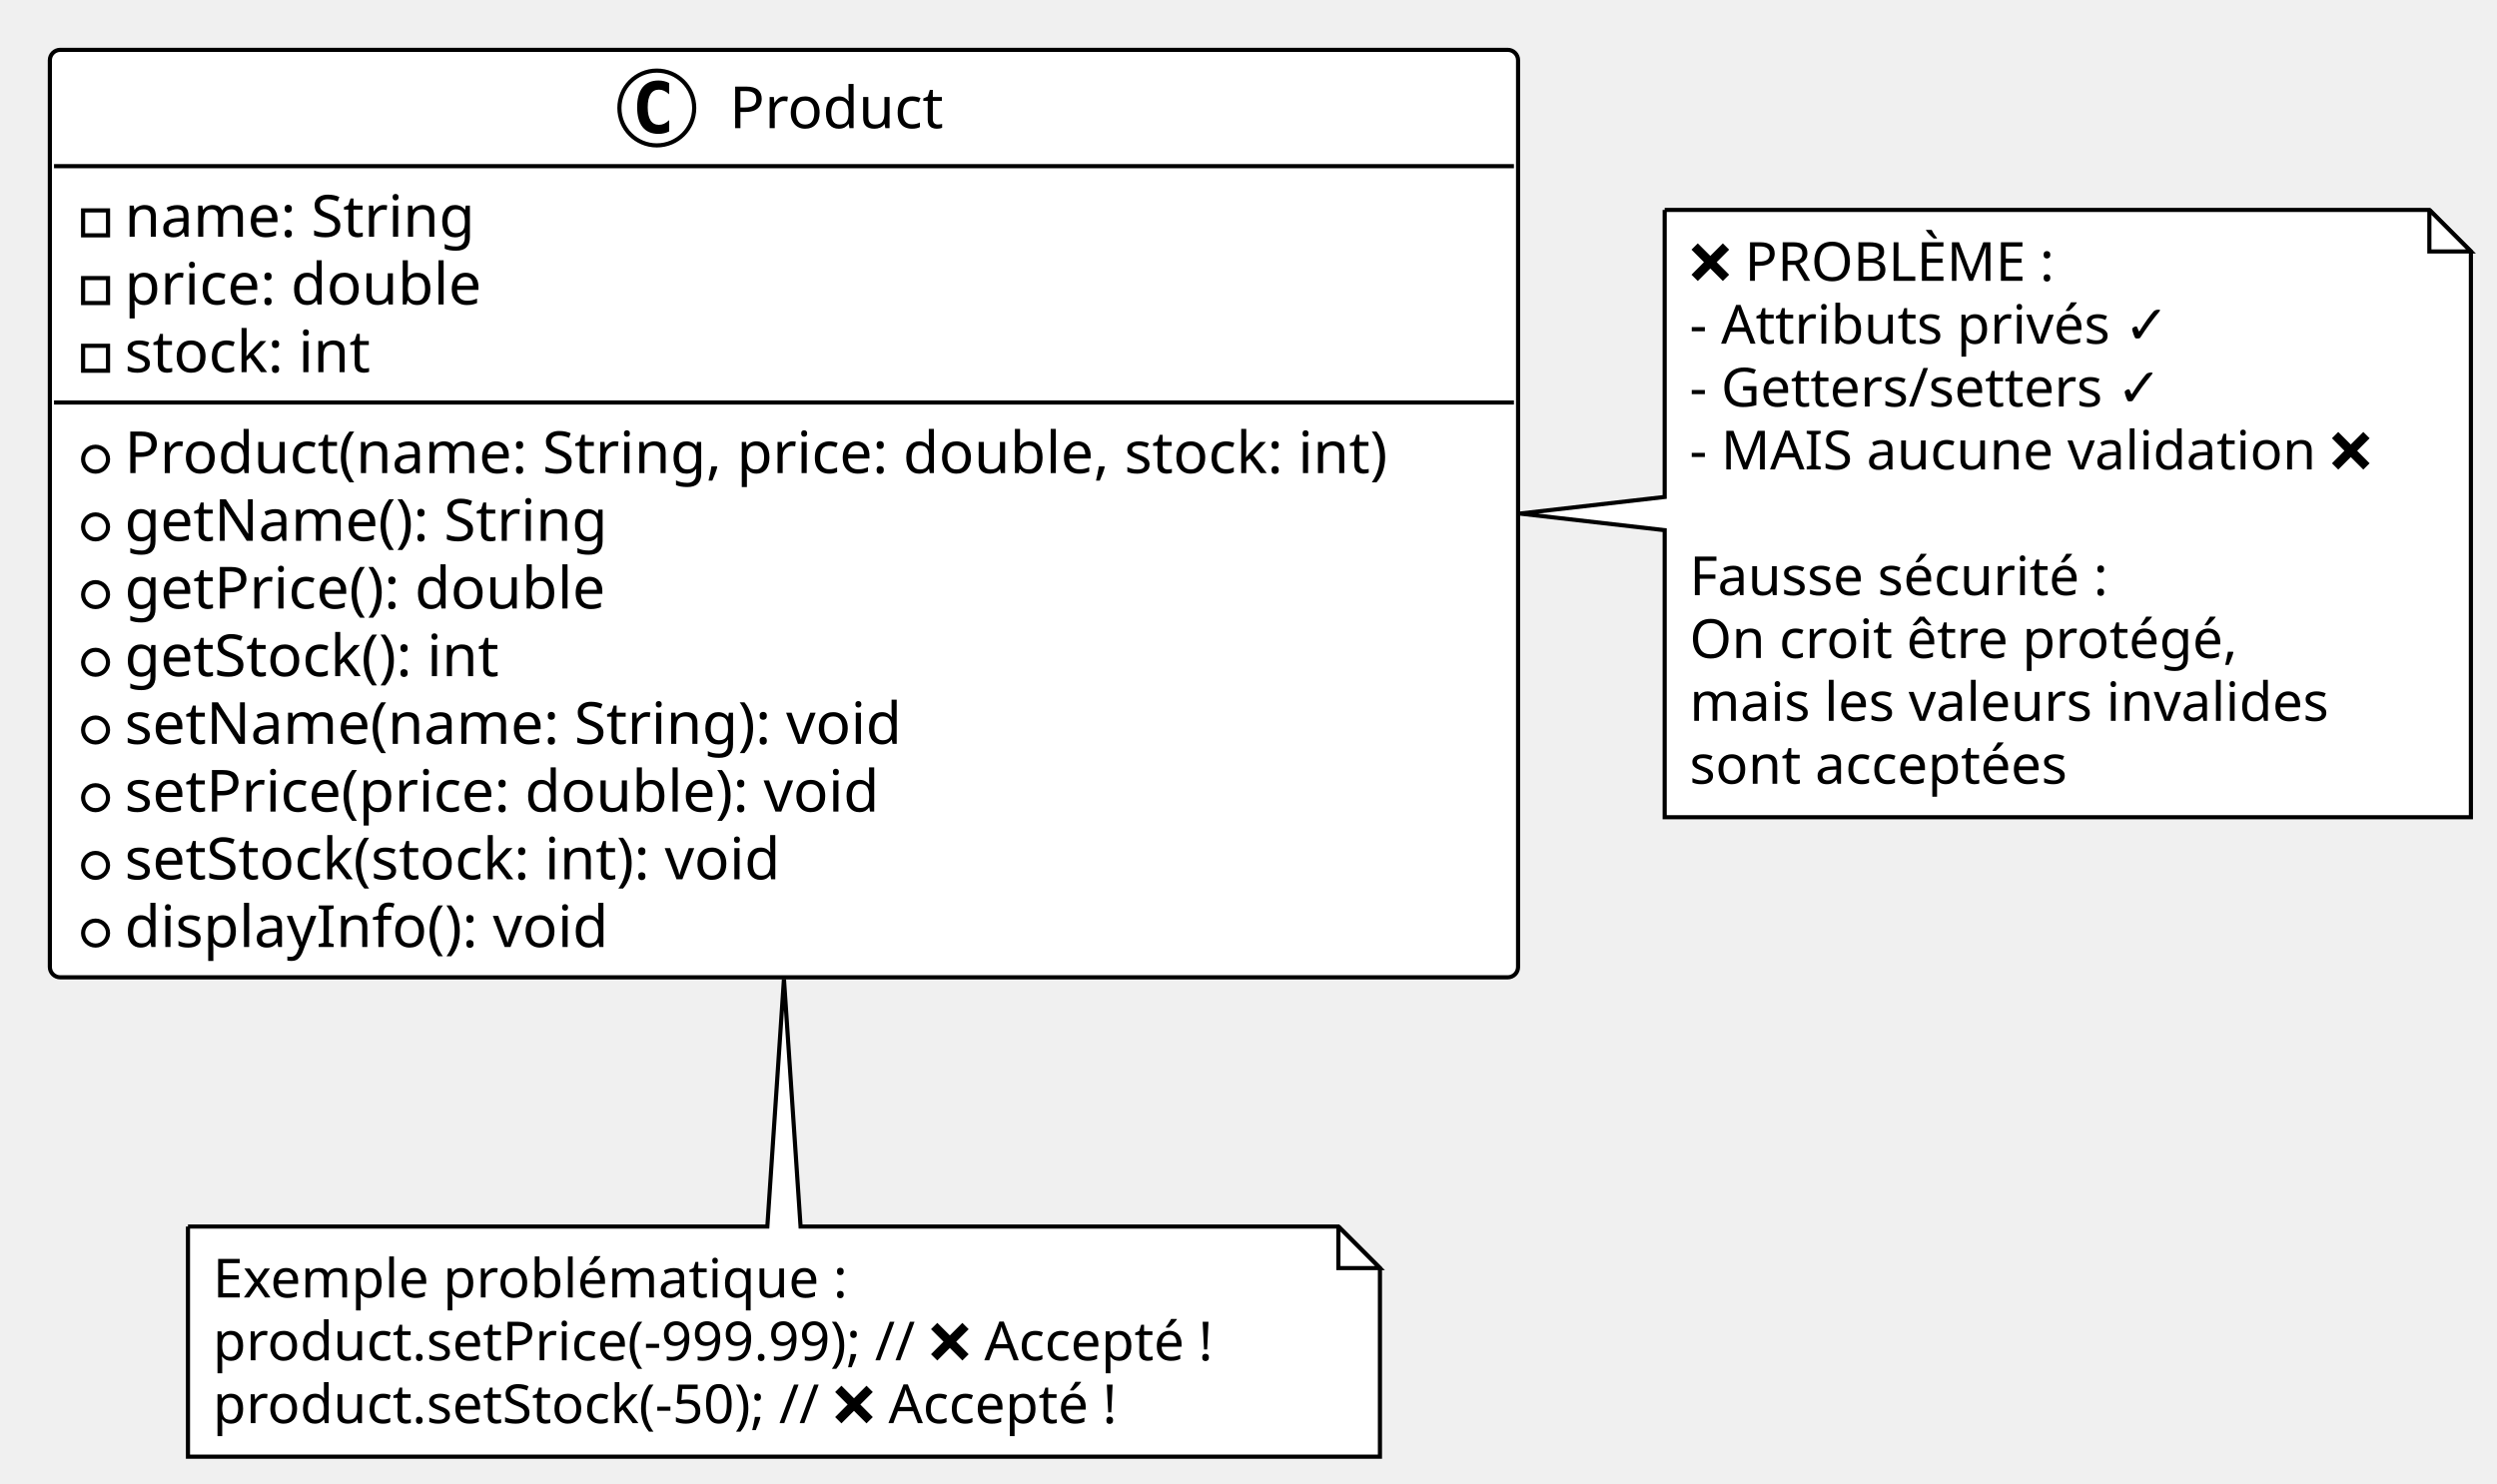
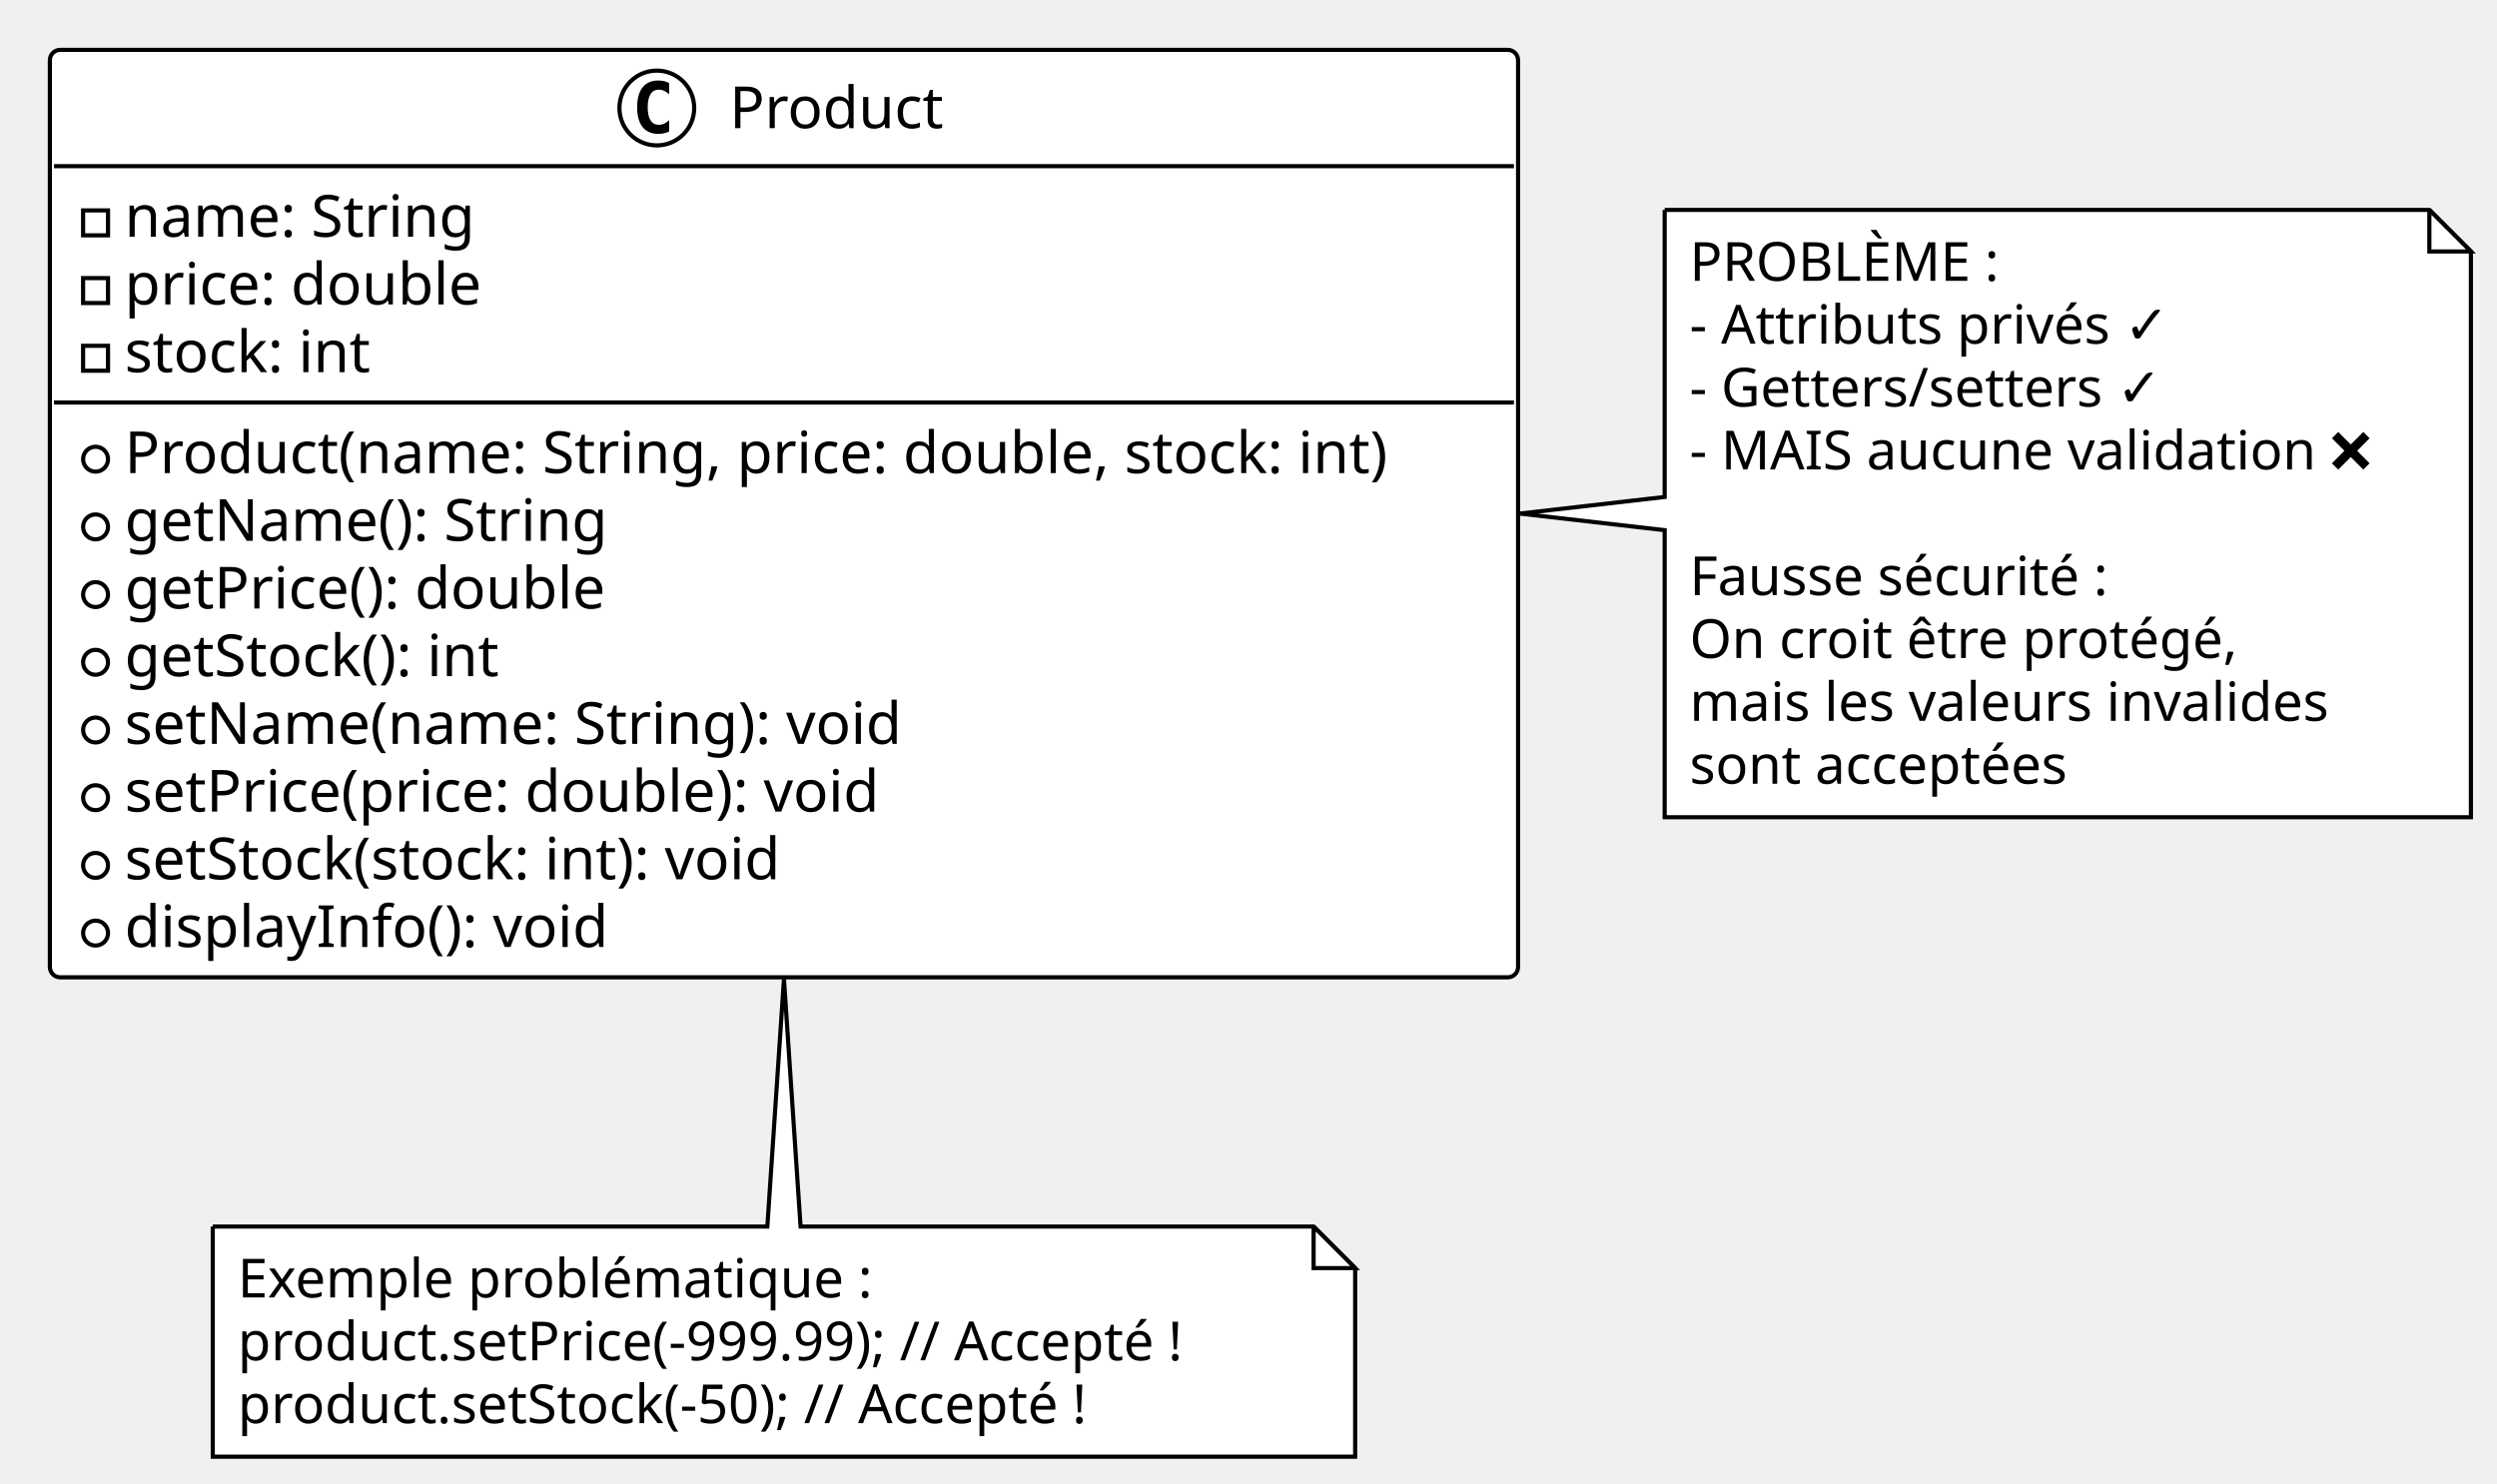
<svg xmlns="http://www.w3.org/2000/svg" contentStyleType="text/css" data-diagram-type="CLASS" height="357px" preserveAspectRatio="none" style="width:601px;height:357px;background:#FFFFFF;" version="1.1" viewBox="0 0 601 357" width="601px" zoomAndPan="magnify">
  <defs />
  <g>
    <g class="entity" data-entity="Product" data-source-line="3" data-uid="ent0002" id="entity_Product">
      <rect fill="#FFFFFF" height="223.266" rx="2.5" ry="2.5" style="stroke:#000000;stroke-width:1;" width="353.383" x="12" y="12" />
      <ellipse cx="158.086" cy="26" fill="#FFFFFF" rx="9" ry="9" style="stroke:#000000;stroke-width:1;" />
      <path d="M161.055,31.641 Q160.477,31.938 159.836,32.078 Q159.196,32.234 158.493,32.234 Q155.993,32.234 154.665,30.594 Q153.352,28.938 153.352,25.812 Q153.352,22.688 154.665,21.031 Q155.993,19.375 158.493,19.375 Q159.196,19.375 159.836,19.531 Q160.493,19.688 161.055,19.984 L161.055,22.703 Q160.43,22.125 159.836,21.859 Q159.243,21.578 158.618,21.578 Q157.274,21.578 156.586,22.656 Q155.899,23.719 155.899,25.812 Q155.899,27.906 156.586,28.984 Q157.274,30.047 158.618,30.047 Q159.243,30.047 159.836,29.781 Q160.43,29.5 161.055,28.922 L161.055,31.641 Z " fill="#000000" />
      <text fill="#000000" font-family="Verdana" font-size="14" lengthAdjust="spacing" textLength="53.71" x="175.586" y="30.847">Product</text>
      <line style="stroke:#000000;stroke-width:1;" x1="13" x2="364.383" y1="40" y2="40" />
      <rect fill="none" height="6" style="stroke:#000000;stroke-width:1;" width="6" x="20" y="50.648" />
      <text fill="#000000" font-family="Verdana" font-size="14" lengthAdjust="spacing" textLength="90.651" x="30" y="56.995">name: String</text>
      <rect fill="none" height="6" style="stroke:#000000;stroke-width:1;" width="6" x="20" y="66.945" />
      <text fill="#000000" font-family="Verdana" font-size="14" lengthAdjust="spacing" textLength="91.725" x="30" y="73.292">price: double</text>
      <rect fill="none" height="6" style="stroke:#000000;stroke-width:1;" width="6" x="20" y="83.242" />
      <text fill="#000000" font-family="Verdana" font-size="14" lengthAdjust="spacing" textLength="64.572" x="30" y="89.589">stock: int</text>
      <line style="stroke:#000000;stroke-width:1;" x1="13" x2="364.383" y1="96.891" y2="96.891" />
      <ellipse cx="23" cy="110.539" fill="#FFFFFF" rx="3" ry="3" style="stroke:#000000;stroke-width:1;" />
      <text fill="#000000" font-family="Verdana" font-size="14" lengthAdjust="spacing" textLength="329.383" x="30" y="113.886">Product(name: String, price: double, stock: int)</text>
      <ellipse cx="23" cy="126.836" fill="#FFFFFF" rx="3" ry="3" style="stroke:#000000;stroke-width:1;" />
      <text fill="#000000" font-family="Verdana" font-size="14" lengthAdjust="spacing" textLength="126.164" x="30" y="130.183">getName(): String</text>
      <ellipse cx="23" cy="143.133" fill="#FFFFFF" rx="3" ry="3" style="stroke:#000000;stroke-width:1;" />
      <text fill="#000000" font-family="Verdana" font-size="14" lengthAdjust="spacing" textLength="125.193" x="30" y="146.48">getPrice(): double</text>
      <ellipse cx="23" cy="159.43" fill="#FFFFFF" rx="3" ry="3" style="stroke:#000000;stroke-width:1;" />
      <text fill="#000000" font-family="Verdana" font-size="14" lengthAdjust="spacing" textLength="100.078" x="30" y="162.776">getStock(): int</text>
      <ellipse cx="23" cy="175.727" fill="#FFFFFF" rx="3" ry="3" style="stroke:#000000;stroke-width:1;" />
      <text fill="#000000" font-family="Verdana" font-size="14" lengthAdjust="spacing" textLength="203.068" x="30" y="179.073">setName(name: String): void</text>
      <ellipse cx="23" cy="192.023" fill="#FFFFFF" rx="3" ry="3" style="stroke:#000000;stroke-width:1;" />
      <text fill="#000000" font-family="Verdana" font-size="14" lengthAdjust="spacing" textLength="197.237" x="30" y="195.37">setPrice(price: double): void</text>
      <ellipse cx="23" cy="208.32" fill="#FFFFFF" rx="3" ry="3" style="stroke:#000000;stroke-width:1;" />
      <text fill="#000000" font-family="Verdana" font-size="14" lengthAdjust="spacing" textLength="174.433" x="30" y="211.667">setStock(stock: int): void</text>
      <ellipse cx="23" cy="224.617" fill="#FFFFFF" rx="3" ry="3" style="stroke:#000000;stroke-width:1;" />
      <text fill="#000000" font-family="Verdana" font-size="14" lengthAdjust="spacing" textLength="125.925" x="30" y="227.964">displayInfo(): void</text>
    </g>
    <g class="entity" data-entity="GMN3" data-source-line="19" data-uid="ent0004" id="entity_GMN3">
      <path d="M400.67,50.53 L400.67,119.63 L365.82,123.63 L400.67,127.63 L400.67,196.725 A0,0 0 0 0 400.67,196.725 L594.72,196.725 A0,0 0 0 0 594.72,196.725 L594.72,60.53 L584.72,50.53 L400.67,50.53 A0,0 0 0 0 400.67,50.53" fill="#FFFFFF" style="stroke:#000000;stroke-width:1;" />
      <path d="M584.72,50.53 L584.72,60.53 L594.72,60.53 L584.72,50.53" fill="#FFFFFF" style="stroke:#000000;stroke-width:1;" />
-       <text fill="#000000" font-family="Verdana" font-size="13" lengthAdjust="spacing" textLength="91.356" x="406.67" y="67.597">❌ PROBLÈME :</text>
+       <text fill="#000000" font-family="Verdana" font-size="13" lengthAdjust="spacing" textLength="79.422" x="406.67" y="67.597">PROBLÈME :</text>
      <text fill="#000000" font-family="Verdana" font-size="13" lengthAdjust="spacing" textLength="124.059" x="406.67" y="82.73">- Attributs privés ✓</text>
      <text fill="#000000" font-family="Verdana" font-size="13" lengthAdjust="spacing" textLength="121.691" x="406.67" y="97.862">- Getters/setters ✓</text>
      <text fill="#000000" font-family="Verdana" font-size="13" lengthAdjust="spacing" textLength="173.05" x="406.67" y="112.995">- MAIS aucune validation ❌</text>
      <text fill="#000000" font-family="Verdana" font-size="13" lengthAdjust="spacing" textLength="4.132" x="406.67" y="128.128"> </text>
      <text fill="#000000" font-family="Verdana" font-size="13" lengthAdjust="spacing" textLength="110.081" x="406.67" y="143.261">Fausse sécurité :</text>
      <text fill="#000000" font-family="Verdana" font-size="13" lengthAdjust="spacing" textLength="141.489" x="406.67" y="158.394">On croit être protégé,</text>
      <text fill="#000000" font-family="Verdana" font-size="13" lengthAdjust="spacing" textLength="167.178" x="406.67" y="173.527">mais les valeurs invalides</text>
      <text fill="#000000" font-family="Verdana" font-size="13" lengthAdjust="spacing" textLength="98.573" x="406.67" y="188.659">sont acceptées</text>
    </g>
    <g class="entity" data-entity="GMN6" data-source-line="31" data-uid="ent0007" id="entity_GMN6">
-       <path d="M45.24,295.26 L45.24,350.658 A0,0 0 0 0 45.24,350.658 L332.137,350.658 A0,0 0 0 0 332.137,350.658 L332.137,305.26 L322.137,295.26 L192.69,295.26 L188.69,235.7 L184.69,295.26 L45.24,295.26 A0,0 0 0 0 45.24,295.26" fill="#FFFFFF" style="stroke:#000000;stroke-width:1;" />
-       <path d="M322.137,295.26 L322.137,305.26 L332.137,305.26 L322.137,295.26" fill="#FFFFFF" style="stroke:#000000;stroke-width:1;" />
-       <text fill="#000000" font-family="Verdana" font-size="13" lengthAdjust="spacing" textLength="164.315" x="51.24" y="312.327">Exemple problématique :</text>
-       <text fill="#000000" font-family="Verdana" font-size="13" lengthAdjust="spacing" textLength="265.897" x="51.24" y="327.46">product.setPrice(-999.99);  // ❌ Accepté !</text>
-       <text fill="#000000" font-family="Verdana" font-size="13" lengthAdjust="spacing" textLength="257.518" x="51.24" y="342.592">product.setStock(-50);      // ❌ Accepté !</text>
+       <path d="M51.21,295.26 L51.21,350.658 A0,0 0 0 0 51.21,350.658 L326.173,350.658 A0,0 0 0 0 326.173,350.658 L326.173,305.26 L316.173,295.26 L192.69,295.26 L188.69,235.7 L184.69,295.26 L51.21,295.26 A0,0 0 0 0 51.21,295.26" fill="#FFFFFF" style="stroke:#000000;stroke-width:1;" />
+       <path d="M316.173,295.26 L316.173,305.26 L326.173,305.26 L316.173,295.26" fill="#FFFFFF" style="stroke:#000000;stroke-width:1;" />
+       <text fill="#000000" font-family="Verdana" font-size="13" lengthAdjust="spacing" textLength="164.315" x="57.21" y="312.327">Exemple problématique :</text>
+       <text fill="#000000" font-family="Verdana" font-size="13" lengthAdjust="spacing" textLength="253.963" x="57.21" y="327.46">product.setPrice(-999.99);  // Accepté !</text>
+       <text fill="#000000" font-family="Verdana" font-size="13" lengthAdjust="spacing" textLength="245.584" x="57.21" y="342.592">product.setStock(-50);      // Accepté !</text>
    </g>
  </g>
</svg>
